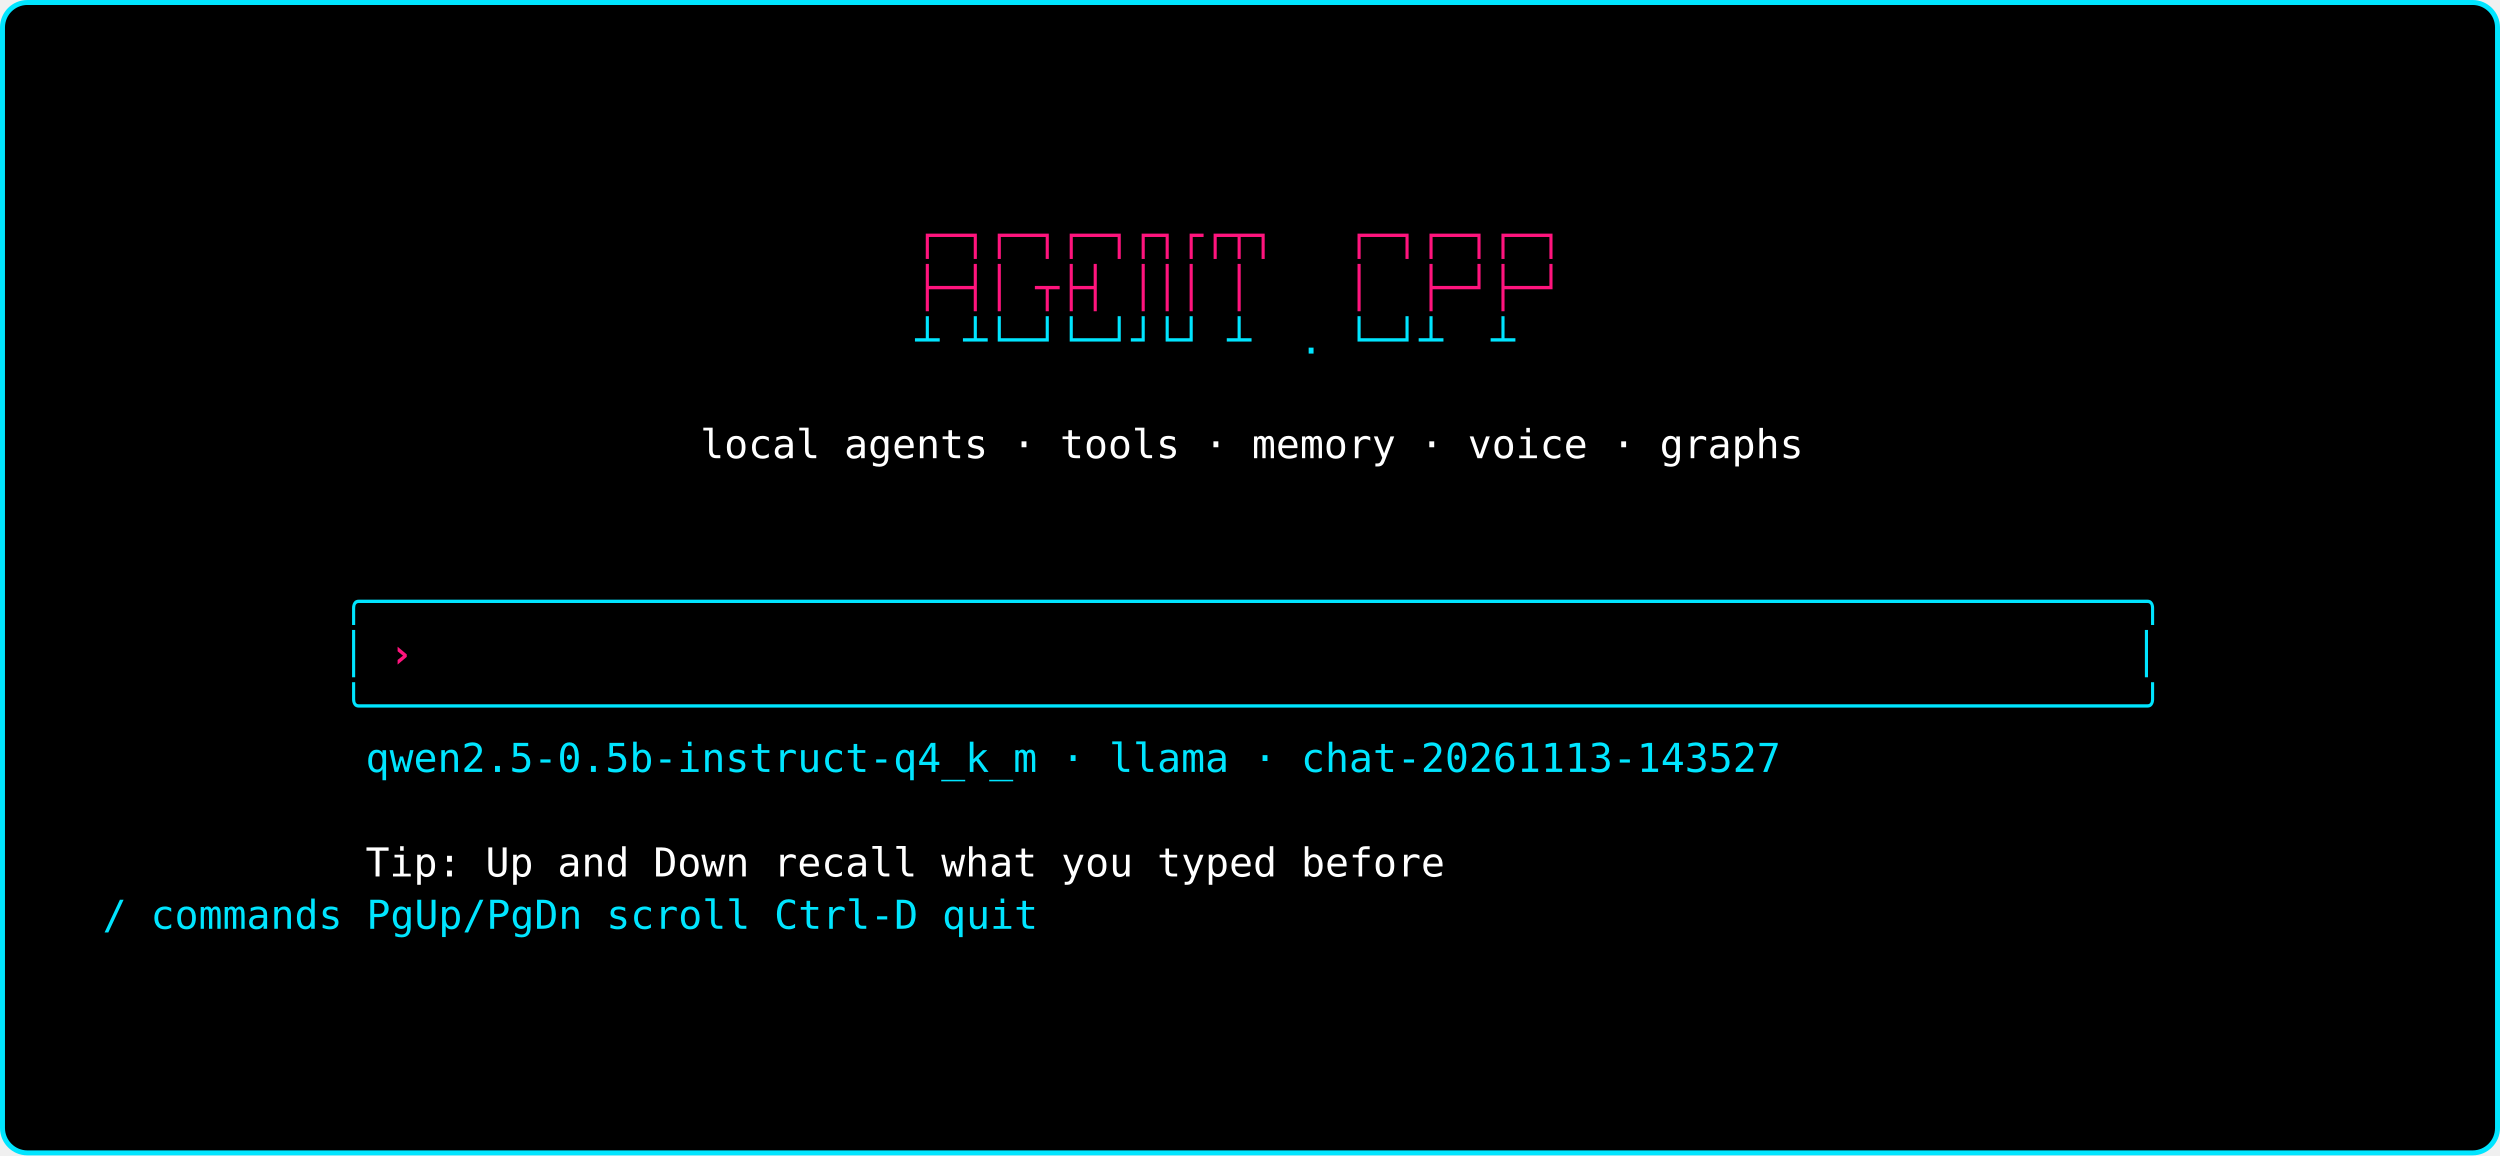
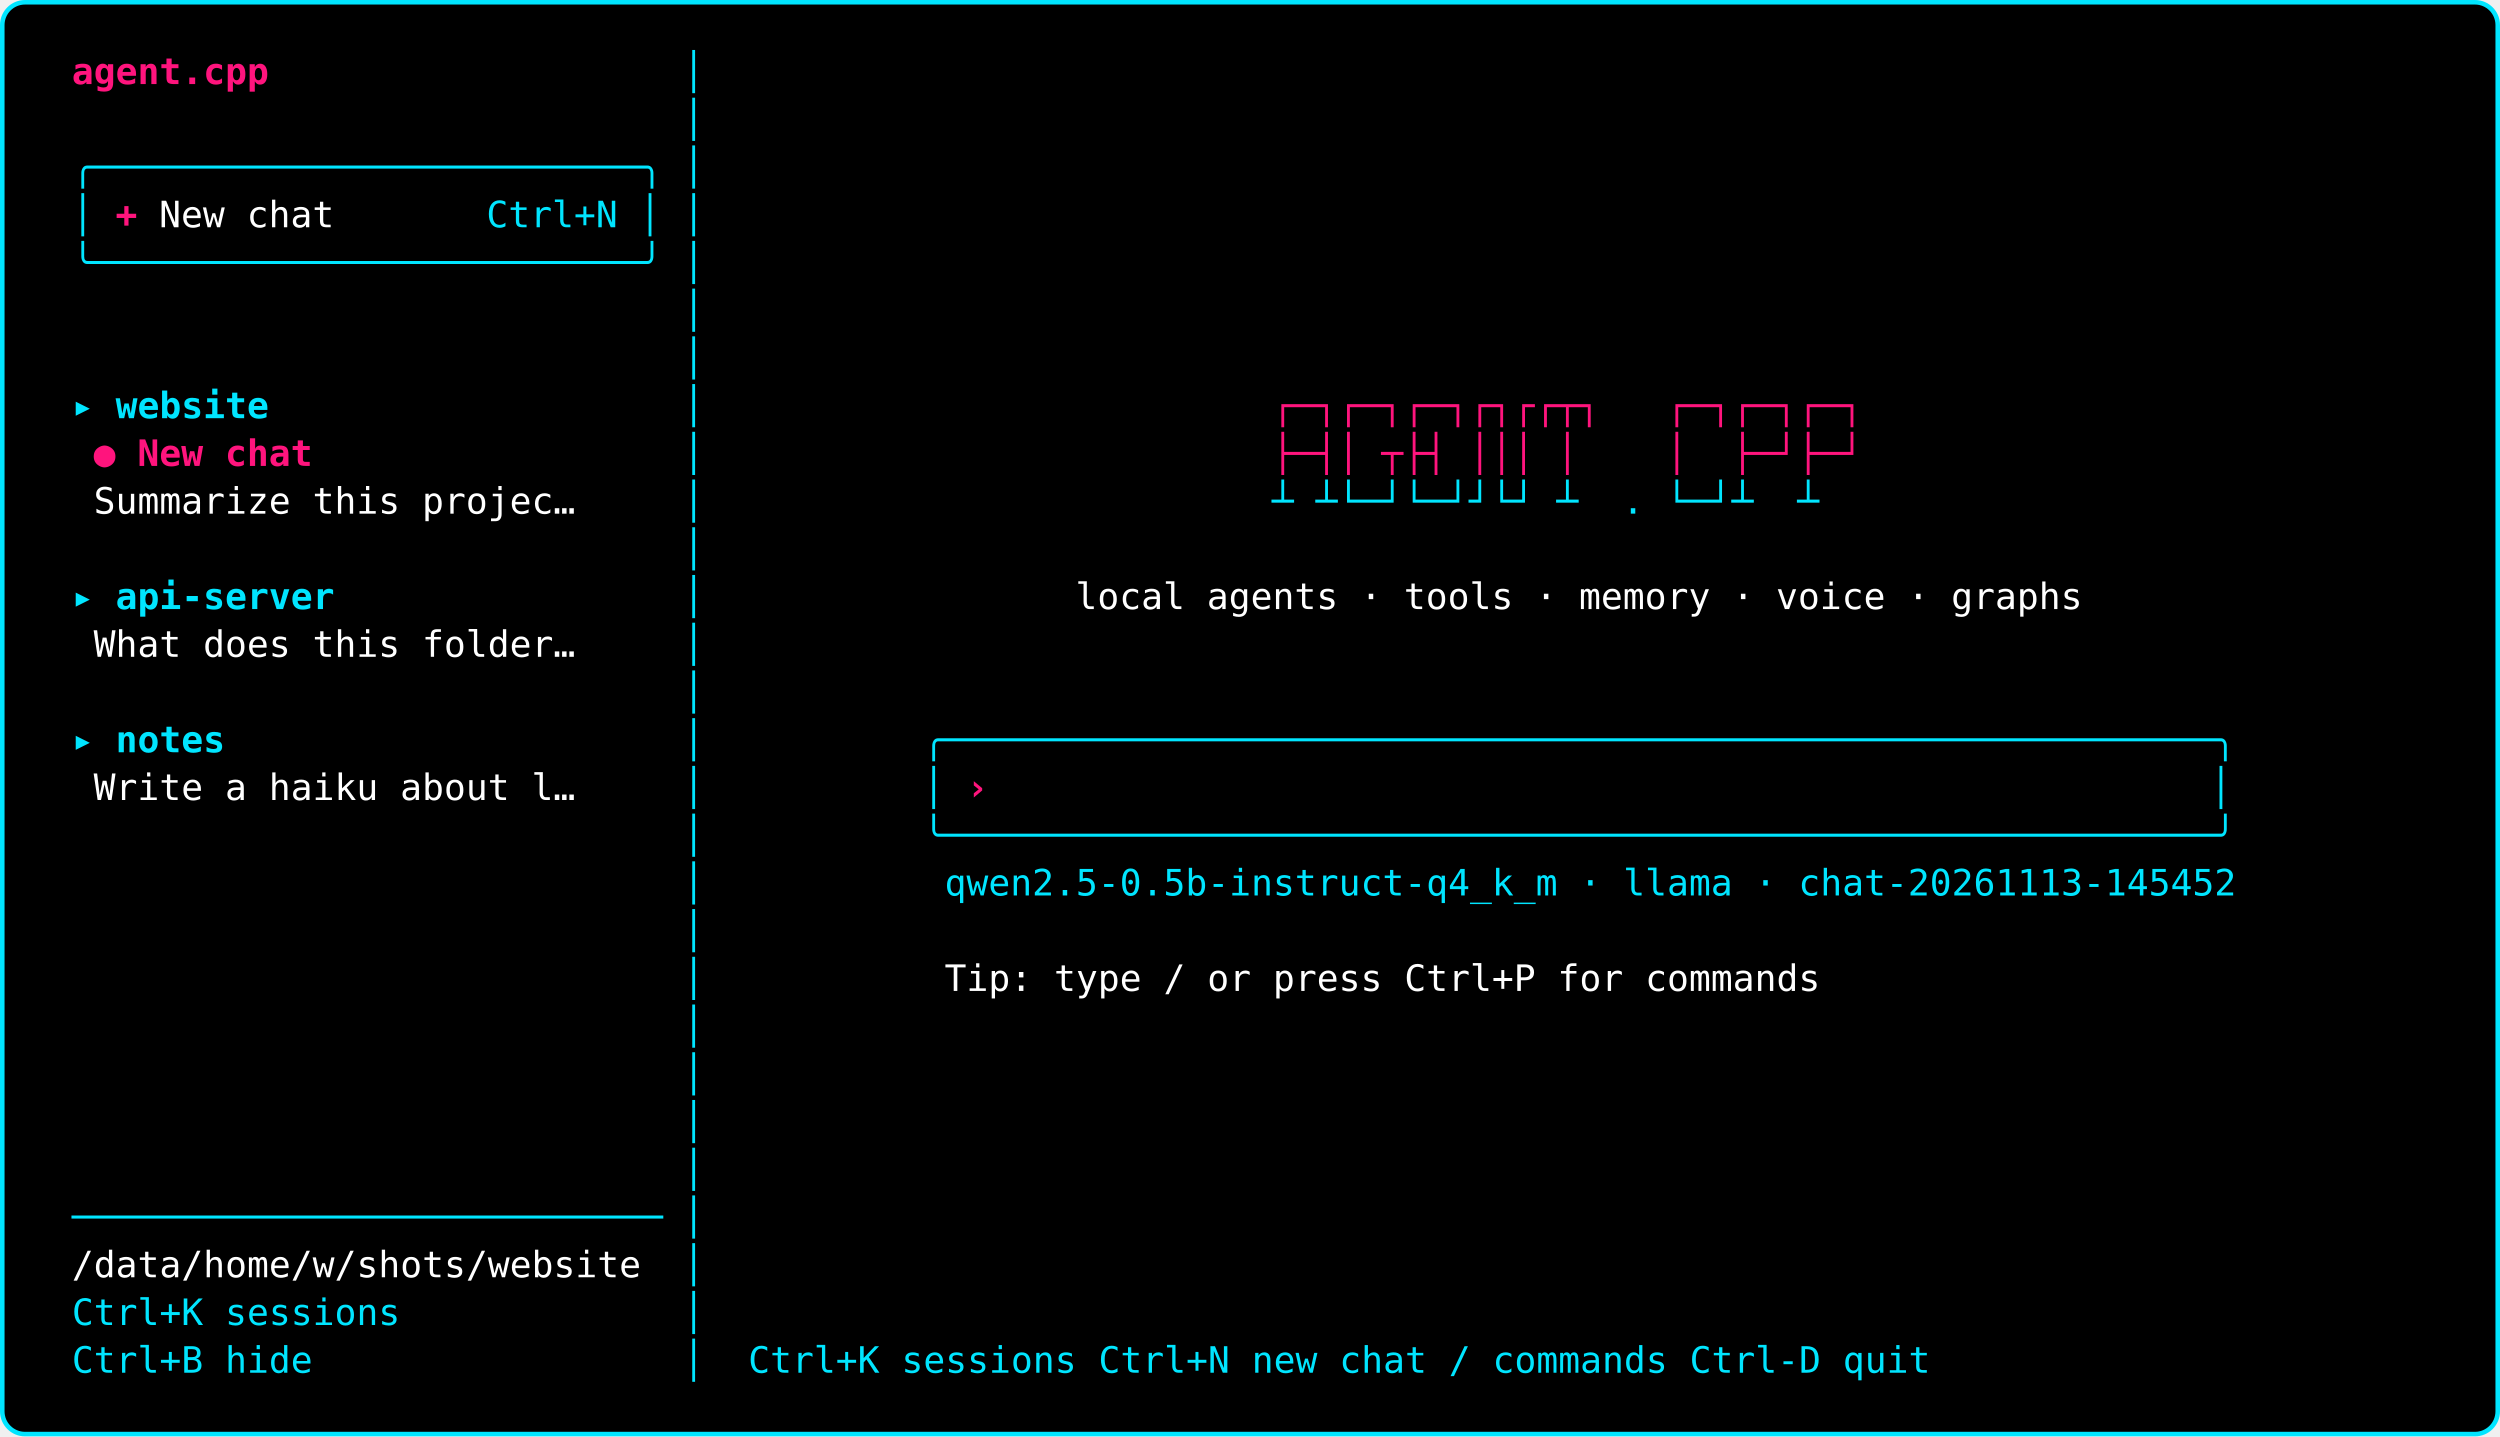
- <svg xmlns="http://www.w3.org/2000/svg" width="1004" height="464" viewBox="0 0 1004 464" role="img" aria-label="agent.cpp welcome screen">
-   <rect x="1" y="1" width="1002" height="462" rx="10" fill="#000000" stroke="#00e5ff" stroke-width="2" />
-   <text x="367.6" y="100.0" font-family="SFMono-Regular,Menlo,Consolas,'DejaVu Sans Mono',monospace" font-size="16" fill="#ff147d" font-weight="bold" xml:space="preserve" textLength="259.2" lengthAdjust="spacing">┌─┐┌─┐┌─┐┌┐┌┌┬┐   ┌─┐┌─┐┌─┐</text>
-   <text x="367.6" y="121.0" font-family="SFMono-Regular,Menlo,Consolas,'DejaVu Sans Mono',monospace" font-size="16" fill="#ff147d" font-weight="bold" xml:space="preserve" textLength="259.2" lengthAdjust="spacing">├─┤│ ┬├┤ │││ │    │  ├─┘├─┘</text>
-   <text x="367.6" y="142.0" font-family="SFMono-Regular,Menlo,Consolas,'DejaVu Sans Mono',monospace" font-size="16" fill="#00e5ff" xml:space="preserve" textLength="259.2" lengthAdjust="spacing">┴ ┴└─┘└─┘┘└┘ ┴  . └─┘┴  ┴  </text>
-   <text x="281.2" y="184.0" font-family="SFMono-Regular,Menlo,Consolas,'DejaVu Sans Mono',monospace" font-size="16" fill="#ffffff" xml:space="preserve" textLength="441.6" lengthAdjust="spacing">local agents · tools · memory · voice · graphs</text>
-   <text x="137.2" y="247.0" font-family="SFMono-Regular,Menlo,Consolas,'DejaVu Sans Mono',monospace" font-size="16" fill="#00e5ff" xml:space="preserve" textLength="729.6" lengthAdjust="spacing">╭──────────────────────────────────────────────────────────────────────────╮</text>
-   <text x="137.2" y="268.0" font-family="SFMono-Regular,Menlo,Consolas,'DejaVu Sans Mono',monospace" font-size="16" fill="#00e5ff" xml:space="preserve" textLength="9.6" lengthAdjust="spacing">│</text>
-   <text x="156.4" y="268.0" font-family="SFMono-Regular,Menlo,Consolas,'DejaVu Sans Mono',monospace" font-size="16" fill="#ff147d" font-weight="bold" xml:space="preserve" textLength="9.6" lengthAdjust="spacing">›</text>
-   <text x="857.2" y="268.0" font-family="SFMono-Regular,Menlo,Consolas,'DejaVu Sans Mono',monospace" font-size="16" fill="#00e5ff" xml:space="preserve" textLength="9.6" lengthAdjust="spacing">│</text>
-   <text x="137.2" y="289.0" font-family="SFMono-Regular,Menlo,Consolas,'DejaVu Sans Mono',monospace" font-size="16" fill="#00e5ff" xml:space="preserve" textLength="729.6" lengthAdjust="spacing">╰──────────────────────────────────────────────────────────────────────────╯</text>
-   <text x="146.8" y="310.0" font-family="SFMono-Regular,Menlo,Consolas,'DejaVu Sans Mono',monospace" font-size="16" fill="#00e5ff" xml:space="preserve" textLength="566.4" lengthAdjust="spacing">qwen2.5-0.5b-instruct-q4_k_m · llama · chat-20261113-143527</text>
-   <text x="146.8" y="352.0" font-family="SFMono-Regular,Menlo,Consolas,'DejaVu Sans Mono',monospace" font-size="16" fill="#ffffff" xml:space="preserve" textLength="432.0" lengthAdjust="spacing">Tip: Up and Down recall what you typed before</text>
-   <text x="41.2" y="373.0" font-family="SFMono-Regular,Menlo,Consolas,'DejaVu Sans Mono',monospace" font-size="16" fill="#00e5ff" xml:space="preserve" textLength="374.4" lengthAdjust="spacing">/ commands PgUp/PgDn scroll Ctrl-D quit</text>
+ <svg xmlns="http://www.w3.org/2000/svg" width="1100" height="632" viewBox="0 0 1100 632" role="img" aria-label="agent.cpp chat screen">
+   <rect x="1" y="1" width="1098" height="630" rx="10" fill="#000000" stroke="#00e5ff" stroke-width="2" />
+   <text x="31.6" y="37.0" font-family="SFMono-Regular,Menlo,Consolas,'DejaVu Sans Mono',monospace" font-size="16" fill="#ff147d" font-weight="bold" xml:space="preserve" textLength="86.4" lengthAdjust="spacing">agent.cpp</text>
+   <text x="300.4" y="37.0" font-family="SFMono-Regular,Menlo,Consolas,'DejaVu Sans Mono',monospace" font-size="16" fill="#00e5ff" xml:space="preserve" textLength="9.6" lengthAdjust="spacing">│</text>
+   <text x="300.4" y="58.0" font-family="SFMono-Regular,Menlo,Consolas,'DejaVu Sans Mono',monospace" font-size="16" fill="#00e5ff" xml:space="preserve" textLength="9.6" lengthAdjust="spacing">│</text>
+   <text x="31.6" y="79.0" font-family="SFMono-Regular,Menlo,Consolas,'DejaVu Sans Mono',monospace" font-size="16" fill="#00e5ff" xml:space="preserve" textLength="259.2" lengthAdjust="spacing">╭─────────────────────────╮</text>
+   <text x="300.4" y="79.0" font-family="SFMono-Regular,Menlo,Consolas,'DejaVu Sans Mono',monospace" font-size="16" fill="#00e5ff" xml:space="preserve" textLength="9.6" lengthAdjust="spacing">│</text>
+   <text x="31.6" y="100.0" font-family="SFMono-Regular,Menlo,Consolas,'DejaVu Sans Mono',monospace" font-size="16" fill="#00e5ff" xml:space="preserve" textLength="9.6" lengthAdjust="spacing">│</text>
+   <text x="50.8" y="100.0" font-family="SFMono-Regular,Menlo,Consolas,'DejaVu Sans Mono',monospace" font-size="16" fill="#ff147d" font-weight="bold" xml:space="preserve" textLength="9.6" lengthAdjust="spacing">+</text>
+   <text x="70.0" y="100.0" font-family="SFMono-Regular,Menlo,Consolas,'DejaVu Sans Mono',monospace" font-size="16" fill="#ffffff" xml:space="preserve" textLength="76.8" lengthAdjust="spacing">New chat</text>
+   <text x="214.0" y="100.0" font-family="SFMono-Regular,Menlo,Consolas,'DejaVu Sans Mono',monospace" font-size="16" fill="#00e5ff" xml:space="preserve" textLength="57.6" lengthAdjust="spacing">Ctrl+N</text>
+   <text x="281.2" y="100.0" font-family="SFMono-Regular,Menlo,Consolas,'DejaVu Sans Mono',monospace" font-size="16" fill="#00e5ff" xml:space="preserve" textLength="9.6" lengthAdjust="spacing">│</text>
+   <text x="300.4" y="100.0" font-family="SFMono-Regular,Menlo,Consolas,'DejaVu Sans Mono',monospace" font-size="16" fill="#00e5ff" xml:space="preserve" textLength="9.6" lengthAdjust="spacing">│</text>
+   <text x="31.6" y="121.0" font-family="SFMono-Regular,Menlo,Consolas,'DejaVu Sans Mono',monospace" font-size="16" fill="#00e5ff" xml:space="preserve" textLength="259.2" lengthAdjust="spacing">╰─────────────────────────╯</text>
+   <text x="300.4" y="121.0" font-family="SFMono-Regular,Menlo,Consolas,'DejaVu Sans Mono',monospace" font-size="16" fill="#00e5ff" xml:space="preserve" textLength="9.6" lengthAdjust="spacing">│</text>
+   <text x="300.4" y="142.0" font-family="SFMono-Regular,Menlo,Consolas,'DejaVu Sans Mono',monospace" font-size="16" fill="#00e5ff" xml:space="preserve" textLength="9.6" lengthAdjust="spacing">│</text>
+   <text x="300.4" y="163.0" font-family="SFMono-Regular,Menlo,Consolas,'DejaVu Sans Mono',monospace" font-size="16" fill="#00e5ff" xml:space="preserve" textLength="9.6" lengthAdjust="spacing">│</text>
+   <text x="31.6" y="184.0" font-family="SFMono-Regular,Menlo,Consolas,'DejaVu Sans Mono',monospace" font-size="16" fill="#00e5ff" font-weight="bold" xml:space="preserve" textLength="86.4" lengthAdjust="spacing">▸ website</text>
+   <text x="300.4" y="184.0" font-family="SFMono-Regular,Menlo,Consolas,'DejaVu Sans Mono',monospace" font-size="16" fill="#00e5ff" xml:space="preserve" textLength="9.6" lengthAdjust="spacing">│</text>
+   <text x="559.6" y="184.0" font-family="SFMono-Regular,Menlo,Consolas,'DejaVu Sans Mono',monospace" font-size="16" fill="#ff147d" font-weight="bold" xml:space="preserve" textLength="259.2" lengthAdjust="spacing">┌─┐┌─┐┌─┐┌┐┌┌┬┐   ┌─┐┌─┐┌─┐</text>
+   <text x="41.2" y="205.0" font-family="SFMono-Regular,Menlo,Consolas,'DejaVu Sans Mono',monospace" font-size="16" fill="#ff147d" font-weight="bold" xml:space="preserve" textLength="96.0" lengthAdjust="spacing">● New chat</text>
+   <text x="300.4" y="205.0" font-family="SFMono-Regular,Menlo,Consolas,'DejaVu Sans Mono',monospace" font-size="16" fill="#00e5ff" xml:space="preserve" textLength="9.6" lengthAdjust="spacing">│</text>
+   <text x="559.6" y="205.0" font-family="SFMono-Regular,Menlo,Consolas,'DejaVu Sans Mono',monospace" font-size="16" fill="#ff147d" font-weight="bold" xml:space="preserve" textLength="259.2" lengthAdjust="spacing">├─┤│ ┬├┤ │││ │    │  ├─┘├─┘</text>
+   <text x="41.2" y="226.0" font-family="SFMono-Regular,Menlo,Consolas,'DejaVu Sans Mono',monospace" font-size="16" fill="#ffffff" xml:space="preserve" textLength="211.2" lengthAdjust="spacing">Summarize this projec…</text>
+   <text x="300.4" y="226.0" font-family="SFMono-Regular,Menlo,Consolas,'DejaVu Sans Mono',monospace" font-size="16" fill="#00e5ff" xml:space="preserve" textLength="9.6" lengthAdjust="spacing">│</text>
+   <text x="559.6" y="226.0" font-family="SFMono-Regular,Menlo,Consolas,'DejaVu Sans Mono',monospace" font-size="16" fill="#00e5ff" xml:space="preserve" textLength="259.2" lengthAdjust="spacing">┴ ┴└─┘└─┘┘└┘ ┴  . └─┘┴  ┴  </text>
+   <text x="300.4" y="247.0" font-family="SFMono-Regular,Menlo,Consolas,'DejaVu Sans Mono',monospace" font-size="16" fill="#00e5ff" xml:space="preserve" textLength="9.6" lengthAdjust="spacing">│</text>
+   <text x="31.6" y="268.0" font-family="SFMono-Regular,Menlo,Consolas,'DejaVu Sans Mono',monospace" font-size="16" fill="#00e5ff" font-weight="bold" xml:space="preserve" textLength="115.2" lengthAdjust="spacing">▸ api-server</text>
+   <text x="300.4" y="268.0" font-family="SFMono-Regular,Menlo,Consolas,'DejaVu Sans Mono',monospace" font-size="16" fill="#00e5ff" xml:space="preserve" textLength="9.6" lengthAdjust="spacing">│</text>
+   <text x="473.2" y="268.0" font-family="SFMono-Regular,Menlo,Consolas,'DejaVu Sans Mono',monospace" font-size="16" fill="#ffffff" xml:space="preserve" textLength="441.6" lengthAdjust="spacing">local agents · tools · memory · voice · graphs</text>
+   <text x="41.2" y="289.0" font-family="SFMono-Regular,Menlo,Consolas,'DejaVu Sans Mono',monospace" font-size="16" fill="#ffffff" xml:space="preserve" textLength="211.2" lengthAdjust="spacing">What does this folder…</text>
+   <text x="300.4" y="289.0" font-family="SFMono-Regular,Menlo,Consolas,'DejaVu Sans Mono',monospace" font-size="16" fill="#00e5ff" xml:space="preserve" textLength="9.6" lengthAdjust="spacing">│</text>
+   <text x="300.4" y="310.0" font-family="SFMono-Regular,Menlo,Consolas,'DejaVu Sans Mono',monospace" font-size="16" fill="#00e5ff" xml:space="preserve" textLength="9.6" lengthAdjust="spacing">│</text>
+   <text x="31.6" y="331.0" font-family="SFMono-Regular,Menlo,Consolas,'DejaVu Sans Mono',monospace" font-size="16" fill="#00e5ff" font-weight="bold" xml:space="preserve" textLength="67.2" lengthAdjust="spacing">▸ notes</text>
+   <text x="300.4" y="331.0" font-family="SFMono-Regular,Menlo,Consolas,'DejaVu Sans Mono',monospace" font-size="16" fill="#00e5ff" xml:space="preserve" textLength="9.6" lengthAdjust="spacing">│</text>
+   <text x="406.0" y="331.0" font-family="SFMono-Regular,Menlo,Consolas,'DejaVu Sans Mono',monospace" font-size="16" fill="#00e5ff" xml:space="preserve" textLength="576.0" lengthAdjust="spacing">╭──────────────────────────────────────────────────────────╮</text>
+   <text x="41.2" y="352.0" font-family="SFMono-Regular,Menlo,Consolas,'DejaVu Sans Mono',monospace" font-size="16" fill="#ffffff" xml:space="preserve" textLength="211.2" lengthAdjust="spacing">Write a haiku about l…</text>
+   <text x="300.4" y="352.0" font-family="SFMono-Regular,Menlo,Consolas,'DejaVu Sans Mono',monospace" font-size="16" fill="#00e5ff" xml:space="preserve" textLength="9.6" lengthAdjust="spacing">│</text>
+   <text x="406.0" y="352.0" font-family="SFMono-Regular,Menlo,Consolas,'DejaVu Sans Mono',monospace" font-size="16" fill="#00e5ff" xml:space="preserve" textLength="9.6" lengthAdjust="spacing">│</text>
+   <text x="425.2" y="352.0" font-family="SFMono-Regular,Menlo,Consolas,'DejaVu Sans Mono',monospace" font-size="16" fill="#ff147d" font-weight="bold" xml:space="preserve" textLength="9.6" lengthAdjust="spacing">›</text>
+   <text x="972.4" y="352.0" font-family="SFMono-Regular,Menlo,Consolas,'DejaVu Sans Mono',monospace" font-size="16" fill="#00e5ff" xml:space="preserve" textLength="9.6" lengthAdjust="spacing">│</text>
+   <text x="300.4" y="373.0" font-family="SFMono-Regular,Menlo,Consolas,'DejaVu Sans Mono',monospace" font-size="16" fill="#00e5ff" xml:space="preserve" textLength="9.6" lengthAdjust="spacing">│</text>
+   <text x="406.0" y="373.0" font-family="SFMono-Regular,Menlo,Consolas,'DejaVu Sans Mono',monospace" font-size="16" fill="#00e5ff" xml:space="preserve" textLength="576.0" lengthAdjust="spacing">╰──────────────────────────────────────────────────────────╯</text>
+   <text x="300.4" y="394.0" font-family="SFMono-Regular,Menlo,Consolas,'DejaVu Sans Mono',monospace" font-size="16" fill="#00e5ff" xml:space="preserve" textLength="9.6" lengthAdjust="spacing">│</text>
+   <text x="415.6" y="394.0" font-family="SFMono-Regular,Menlo,Consolas,'DejaVu Sans Mono',monospace" font-size="16" fill="#00e5ff" xml:space="preserve" textLength="566.4" lengthAdjust="spacing">qwen2.5-0.5b-instruct-q4_k_m · llama · chat-20261113-145452</text>
+   <text x="300.4" y="415.0" font-family="SFMono-Regular,Menlo,Consolas,'DejaVu Sans Mono',monospace" font-size="16" fill="#00e5ff" xml:space="preserve" textLength="9.6" lengthAdjust="spacing">│</text>
+   <text x="300.4" y="436.0" font-family="SFMono-Regular,Menlo,Consolas,'DejaVu Sans Mono',monospace" font-size="16" fill="#00e5ff" xml:space="preserve" textLength="9.6" lengthAdjust="spacing">│</text>
+   <text x="415.6" y="436.0" font-family="SFMono-Regular,Menlo,Consolas,'DejaVu Sans Mono',monospace" font-size="16" fill="#ffffff" xml:space="preserve" textLength="384.0" lengthAdjust="spacing">Tip: type / or press Ctrl+P for commands</text>
+   <text x="300.4" y="457.0" font-family="SFMono-Regular,Menlo,Consolas,'DejaVu Sans Mono',monospace" font-size="16" fill="#00e5ff" xml:space="preserve" textLength="9.6" lengthAdjust="spacing">│</text>
+   <text x="300.4" y="478.0" font-family="SFMono-Regular,Menlo,Consolas,'DejaVu Sans Mono',monospace" font-size="16" fill="#00e5ff" xml:space="preserve" textLength="9.6" lengthAdjust="spacing">│</text>
+   <text x="300.4" y="499.0" font-family="SFMono-Regular,Menlo,Consolas,'DejaVu Sans Mono',monospace" font-size="16" fill="#00e5ff" xml:space="preserve" textLength="9.6" lengthAdjust="spacing">│</text>
+   <text x="300.4" y="520.0" font-family="SFMono-Regular,Menlo,Consolas,'DejaVu Sans Mono',monospace" font-size="16" fill="#00e5ff" xml:space="preserve" textLength="9.6" lengthAdjust="spacing">│</text>
+   <text x="31.6" y="541.0" font-family="SFMono-Regular,Menlo,Consolas,'DejaVu Sans Mono',monospace" font-size="16" fill="#00e5ff" xml:space="preserve" textLength="259.2" lengthAdjust="spacing">───────────────────────────</text>
+   <text x="300.4" y="541.0" font-family="SFMono-Regular,Menlo,Consolas,'DejaVu Sans Mono',monospace" font-size="16" fill="#00e5ff" xml:space="preserve" textLength="9.6" lengthAdjust="spacing">│</text>
+   <text x="31.6" y="562.0" font-family="SFMono-Regular,Menlo,Consolas,'DejaVu Sans Mono',monospace" font-size="16" fill="#ffffff" xml:space="preserve" textLength="249.6" lengthAdjust="spacing">/data/home/w/shots/website</text>
+   <text x="300.4" y="562.0" font-family="SFMono-Regular,Menlo,Consolas,'DejaVu Sans Mono',monospace" font-size="16" fill="#00e5ff" xml:space="preserve" textLength="9.6" lengthAdjust="spacing">│</text>
+   <text x="31.6" y="583.0" font-family="SFMono-Regular,Menlo,Consolas,'DejaVu Sans Mono',monospace" font-size="16" fill="#00e5ff" xml:space="preserve" textLength="144.0" lengthAdjust="spacing">Ctrl+K sessions</text>
+   <text x="300.4" y="583.0" font-family="SFMono-Regular,Menlo,Consolas,'DejaVu Sans Mono',monospace" font-size="16" fill="#00e5ff" xml:space="preserve" textLength="9.6" lengthAdjust="spacing">│</text>
+   <text x="31.6" y="604.0" font-family="SFMono-Regular,Menlo,Consolas,'DejaVu Sans Mono',monospace" font-size="16" fill="#00e5ff" xml:space="preserve" textLength="105.6" lengthAdjust="spacing">Ctrl+B hide</text>
+   <text x="300.4" y="604.0" font-family="SFMono-Regular,Menlo,Consolas,'DejaVu Sans Mono',monospace" font-size="16" fill="#00e5ff" xml:space="preserve" textLength="9.6" lengthAdjust="spacing">│</text>
+   <text x="329.2" y="604.0" font-family="SFMono-Regular,Menlo,Consolas,'DejaVu Sans Mono',monospace" font-size="16" fill="#00e5ff" xml:space="preserve" textLength="518.4" lengthAdjust="spacing">Ctrl+K sessions Ctrl+N new chat / commands Ctrl-D quit</text>
</svg>
